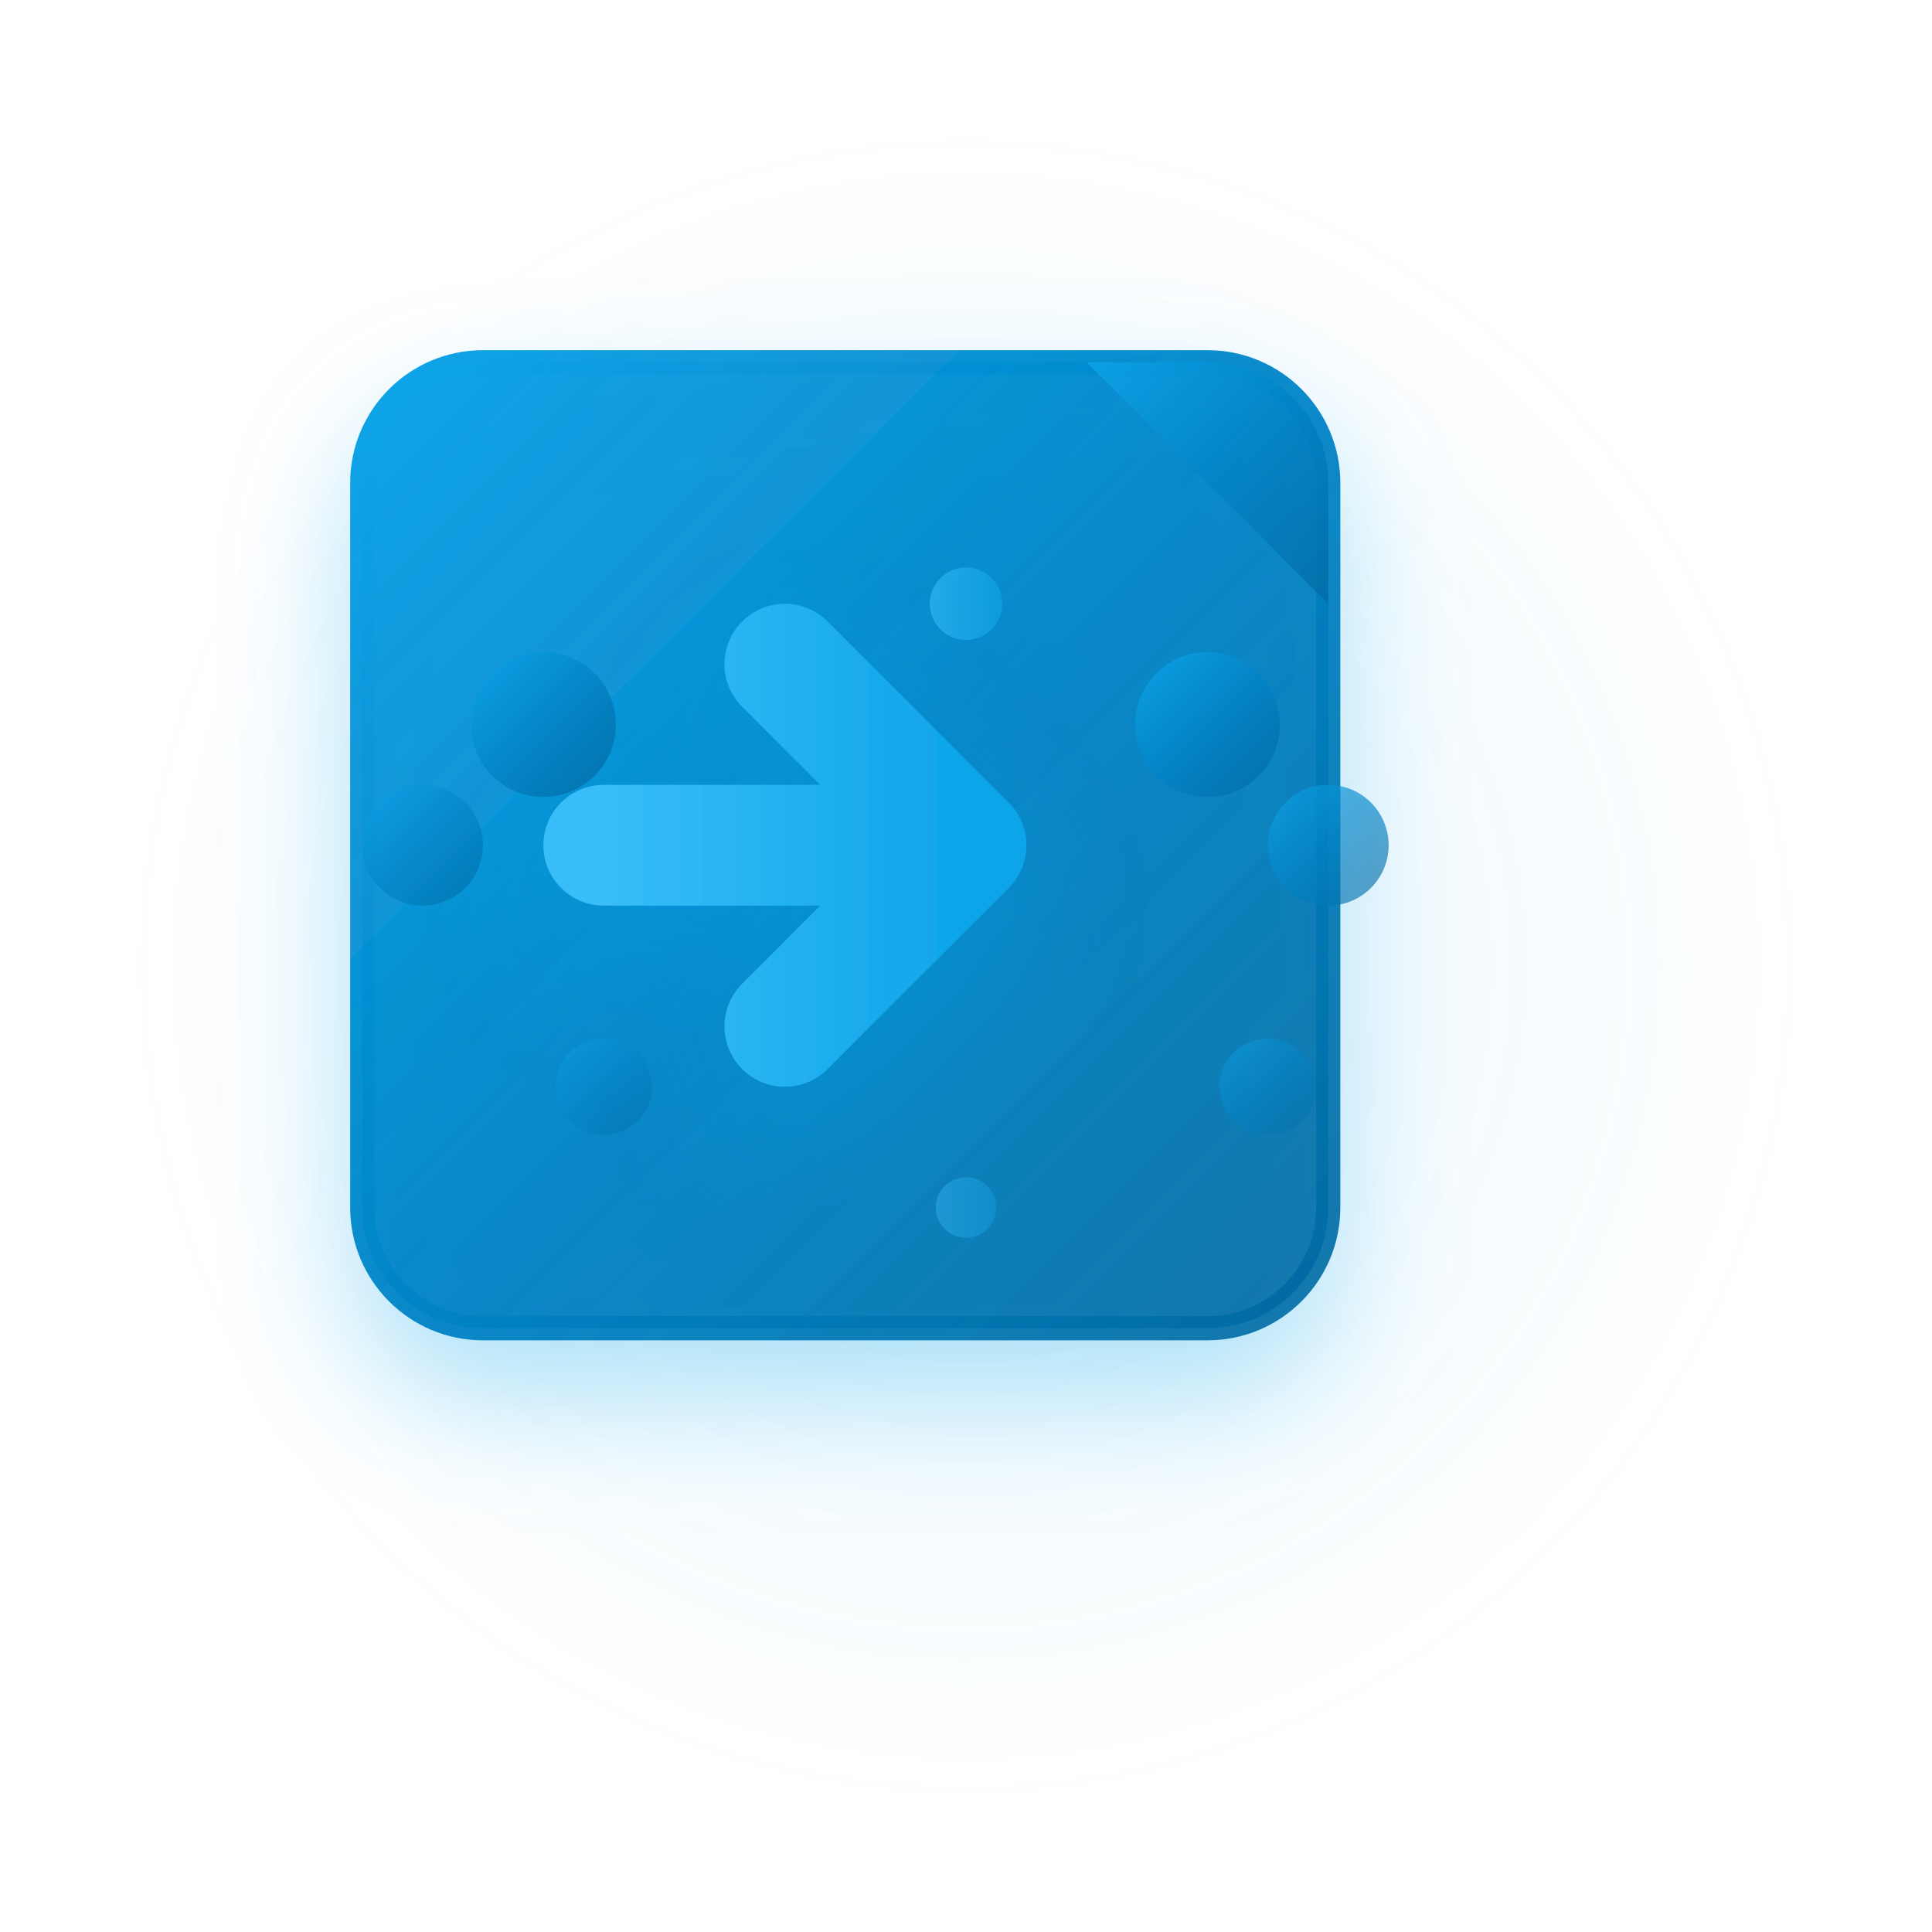
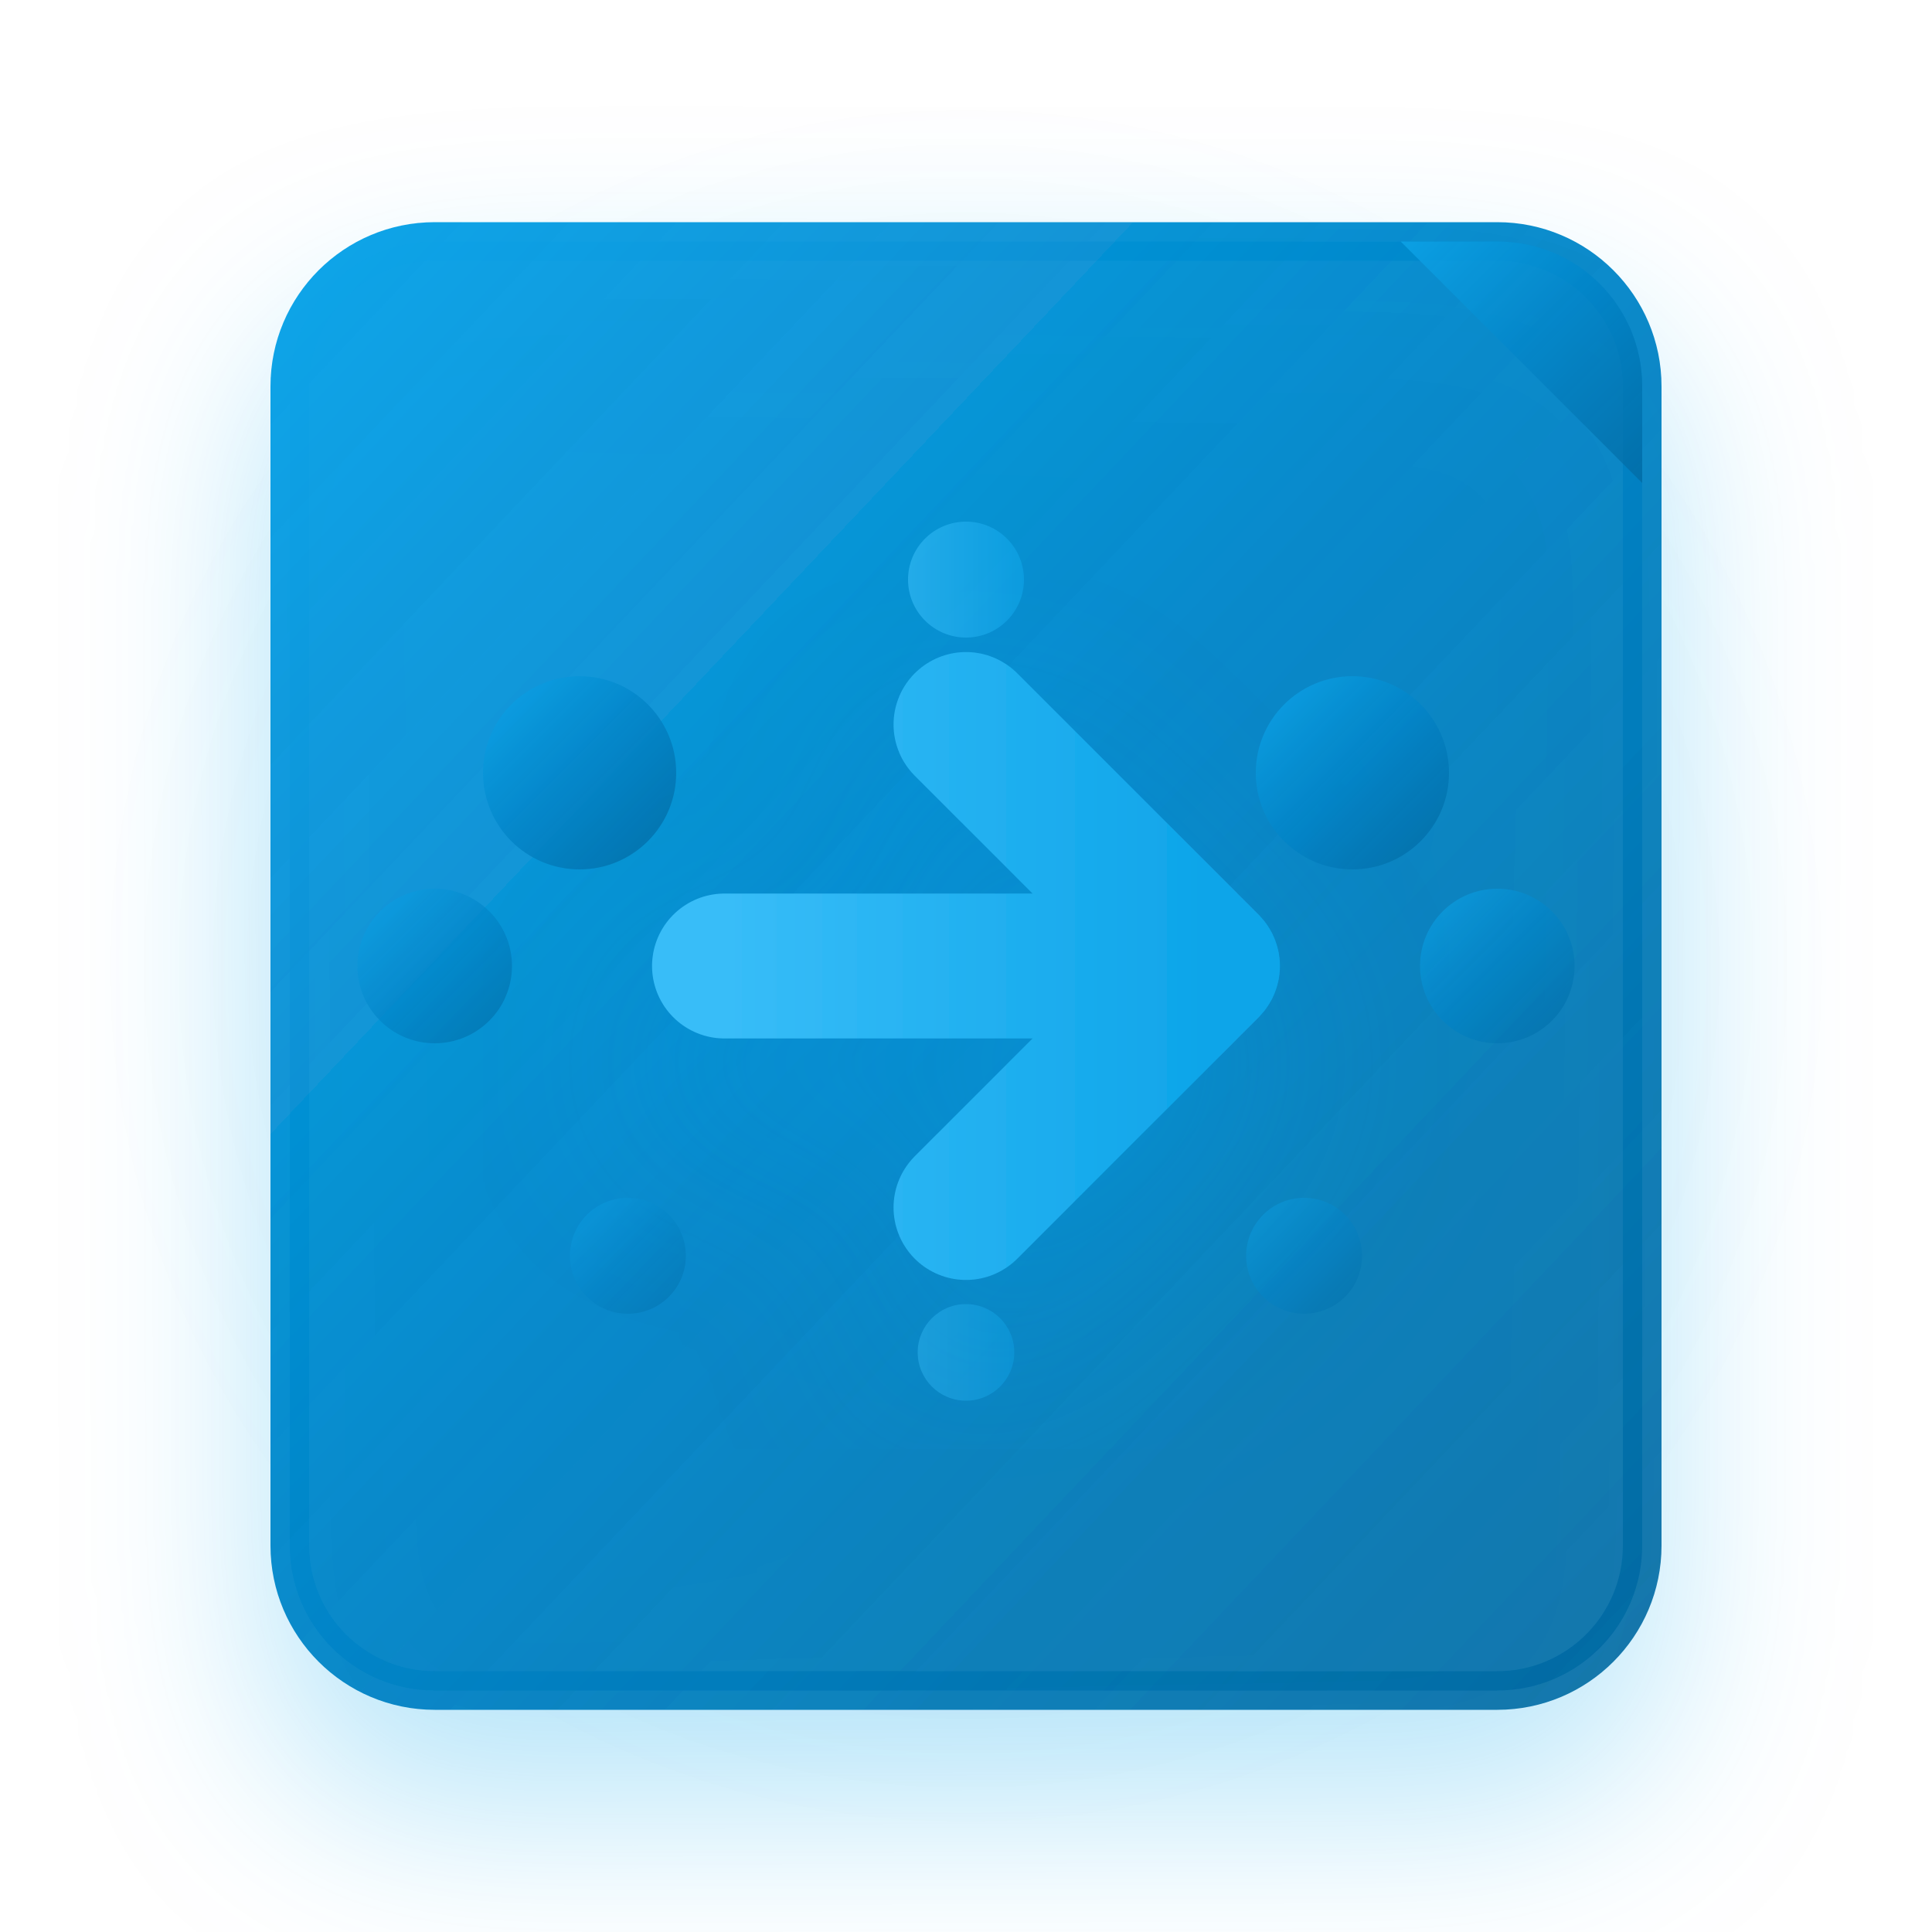
<svg xmlns="http://www.w3.org/2000/svg" width="32" height="32" viewBox="0 0 32 32" fill="none">
  <defs>
    <linearGradient id="mainGradient" x1="0%" y1="0%" x2="100%" y2="100%">
      <stop offset="0%" style="stop-color:#0ea5e9;stop-opacity:1" />
      <stop offset="50%" style="stop-color:#0284c7;stop-opacity:0.95" />
      <stop offset="100%" style="stop-color:#0369a1;stop-opacity:0.9" />
    </linearGradient>
    <linearGradient id="arrowGradient" x1="0%" y1="0%" x2="100%" y2="0%">
      <stop offset="0%" style="stop-color:#38bdf8;stop-opacity:1" />
      <stop offset="100%" style="stop-color:#0ea5e9;stop-opacity:1" />
    </linearGradient>
    <radialGradient id="glowGradient" cx="50%" cy="50%" r="50%">
      <stop offset="0%" style="stop-color:#0ea5e9;stop-opacity:0.1" />
      <stop offset="100%" style="stop-color:#0ea5e9;stop-opacity:0" />
    </radialGradient>
    <filter id="shadow" x="-50%" y="-50%" width="200%" height="200%">
-       <feDropShadow dx="0" dy="1" stdDeviation="1" flood-color="#0ea5e9" flood-opacity="0.3" />
+       <feDropShadow dx="0" dy="1.6" stdDeviation="1.6" flood-color="#0ea5e9" flood-opacity="0.3" />
    </filter>
  </defs>
-   <circle cx="16" cy="16" r="14" fill="url(#glowGradient)" />
-   <path d="M6 8C6 6.895 6.895 6 8 6H20C21.105 6 22 6.895 22 8V20C22 21.105 21.105 22 20 22H8C6.895 22 6 21.105 6 20V8Z" fill="url(#mainGradient)" stroke="url(#mainGradient)" stroke-width="0.4" rx="1.5" ry="1.5" filter="url(#shadow)" />
-   <path d="M18 6L22 10V8C22 6.895 21.105 6 20 6H18Z" fill="url(#mainGradient)" fill-opacity="0.8" />
-   <path d="M10 14L16 14M13 11L16 14L13 17" stroke="url(#arrowGradient)" stroke-width="2" stroke-linecap="round" stroke-linejoin="round" filter="url(#shadow)" />
-   <circle cx="9" cy="12" r="1.2" fill="url(#mainGradient)" opacity="0.9" />
-   <circle cx="7" cy="14" r="1" fill="url(#mainGradient)" opacity="0.7" />
-   <circle cx="10" cy="18" r="0.8" fill="url(#mainGradient)" opacity="0.5" />
-   <circle cx="20" cy="12" r="1.2" fill="url(#mainGradient)" opacity="0.9" />
-   <circle cx="22" cy="14" r="1" fill="url(#mainGradient)" opacity="0.7" />
-   <circle cx="21" cy="18" r="0.8" fill="url(#mainGradient)" opacity="0.5" />
-   <circle cx="16" cy="10" r="0.6" fill="url(#arrowGradient)" opacity="0.6" />
-   <circle cx="16" cy="20" r="0.5" fill="url(#arrowGradient)" opacity="0.4" />
+   <circle cx="16" cy="16" r="14.4" fill="url(#glowGradient)" />
+   <path d="M4.8 6.4C4.8 5.075 5.875 4 7.2 4H24.8C26.125 4 27.2 5.075 27.2 6.4V25.6C27.2 26.925 26.125 28 24.8 28H7.2C5.875 28 4.8 26.925 4.8 25.6V6.4Z" fill="url(#mainGradient)" stroke="url(#mainGradient)" stroke-width="0.64" rx="2.4" ry="2.4" filter="url(#shadow)" />
+   <path d="M23.2 4L27.2 8V6.4C27.2 5.075 26.125 4 24.8 4H23.2Z" fill="url(#mainGradient)" fill-opacity="0.8" />
+   <path d="M12 16L20 16M16 12L20 16L16 20" stroke="url(#arrowGradient)" stroke-width="2.4" stroke-linecap="round" stroke-linejoin="round" filter="url(#shadow)" />
+   <circle cx="9.6" cy="12.8" r="1.6" fill="url(#mainGradient)" opacity="0.9" />
+   <circle cx="7.2" cy="16" r="1.28" fill="url(#mainGradient)" opacity="0.7" />
+   <circle cx="10.4" cy="20.8" r="0.96" fill="url(#mainGradient)" opacity="0.5" />
+   <circle cx="22.4" cy="12.8" r="1.6" fill="url(#mainGradient)" opacity="0.9" />
+   <circle cx="24.8" cy="16" r="1.28" fill="url(#mainGradient)" opacity="0.7" />
+   <circle cx="21.6" cy="20.8" r="0.96" fill="url(#mainGradient)" opacity="0.5" />
+   <circle cx="16" cy="9.6" r="0.96" fill="url(#arrowGradient)" opacity="0.6" />
+   <circle cx="16" cy="22.4" r="0.8" fill="url(#arrowGradient)" opacity="0.4" />
</svg>
